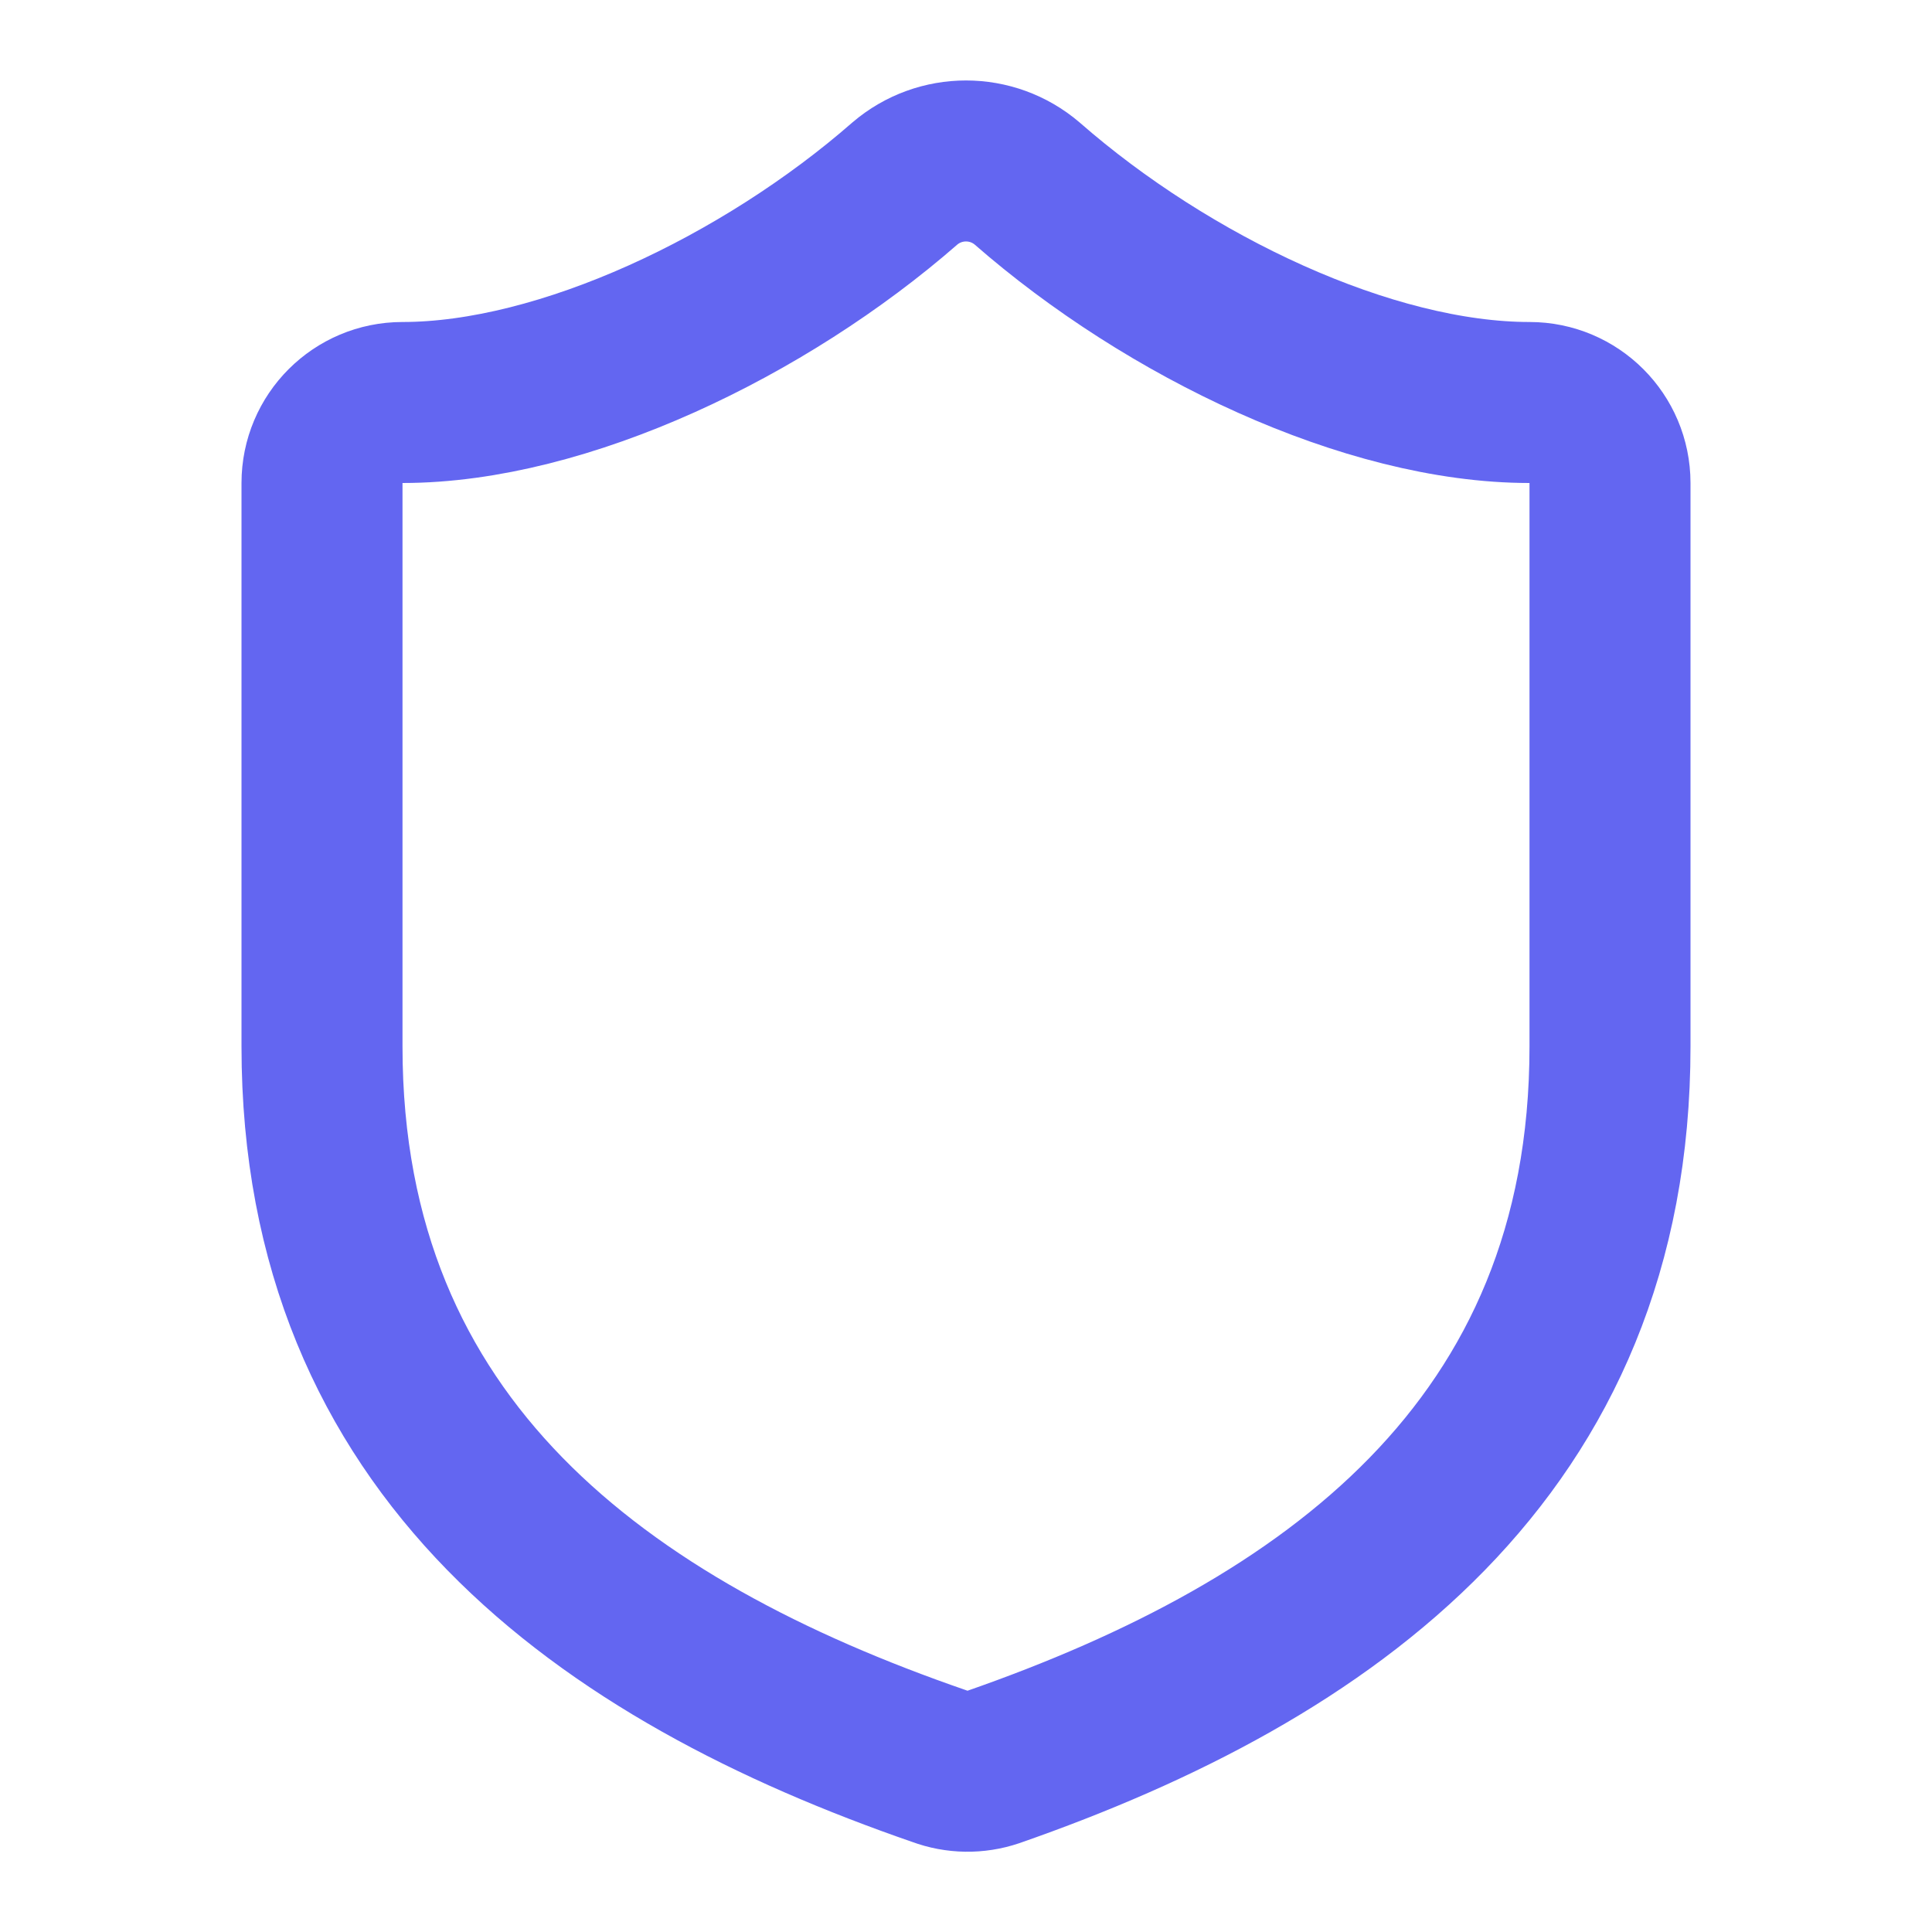
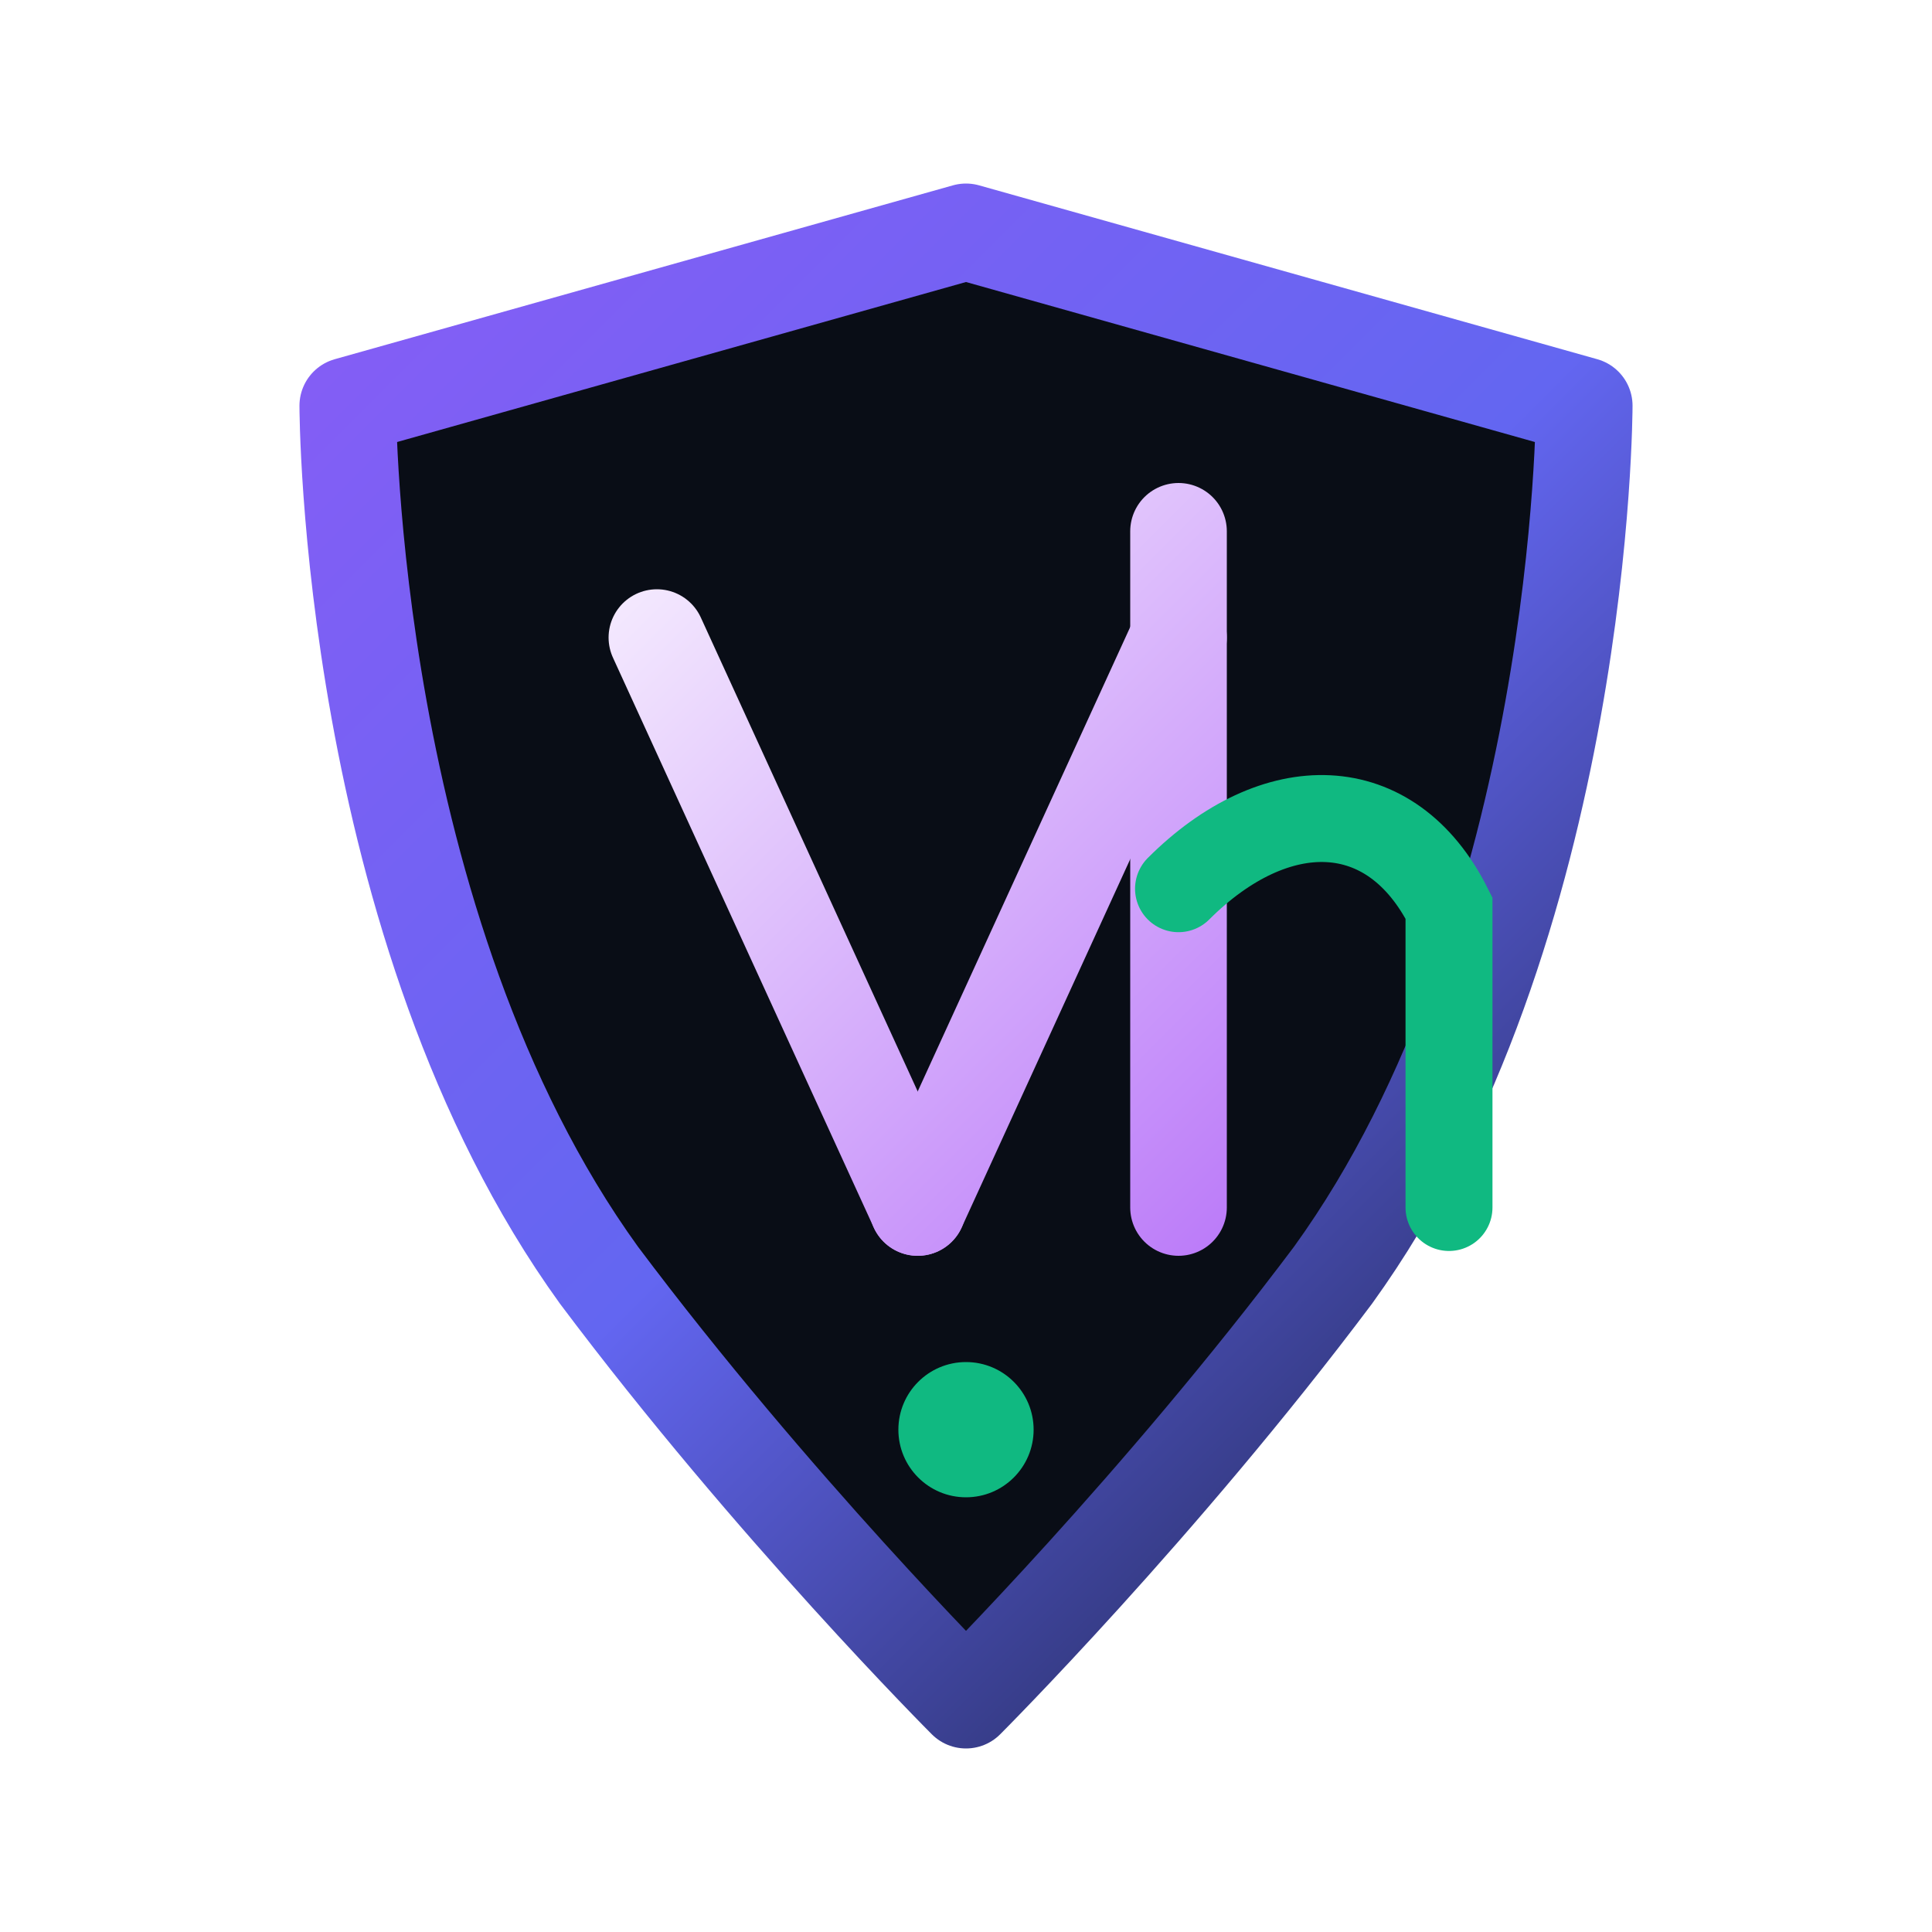
- <svg xmlns="http://www.w3.org/2000/svg" width="24" height="24" viewBox="0 0 24 24" fill="none" stroke="#6366f1" stroke-width="2" stroke-linecap="round" stroke-linejoin="round">
-   <path d="M20 13c0 5-3.5 7.5-7.66 8.95a1 1 0 0 1-.67-.01C7.5 20.5 4 18 4 13V6a1 1 0 0 1 1-1c2 0 4.5-1.2 6.24-2.72a1.17 1.17 0 0 1 1.52 0C14.51 3.81 17 5 19 5a1 1 0 0 1 1 1z" />
+ <svg xmlns="http://www.w3.org/2000/svg" width="24" height="24" viewBox="0 0 200 200" fill="none">
+   <defs>
+     <linearGradient id="obsidian-grad" x1="20" y1="20" x2="180" y2="180" gradientUnits="userSpaceOnUse">
+       <stop offset="0%" stop-color="#8b5cf6" />
+       <stop offset="50%" stop-color="#6366f1" />
+       <stop offset="100%" stop-color="#0f172a" />
+     </linearGradient>
+     <linearGradient id="vdn-stroke" x1="50" y1="50" x2="150" y2="150" gradientUnits="userSpaceOnUse">
+       <stop offset="0%" stop-color="#ffffff" />
+       <stop offset="100%" stop-color="#a855f7" />
+     </linearGradient>
+   </defs>
+   <path d="M100 24 L164 42 C164 42 164 96 138 132 C120 156 100 176 100 176 C100 176 80 156 62 132 C36 96 36 42 36 42 L100 24 Z" fill="#090d16" stroke="url(#obsidian-grad)" stroke-width="10" stroke-linecap="round" stroke-linejoin="round" />
+   <path d="M68 66 L95 125" stroke="url(#vdn-stroke)" stroke-width="10" stroke-linecap="round" />
+   <path d="M95 125 L122 66" stroke="url(#vdn-stroke)" stroke-width="10" stroke-linecap="round" />
+   <path d="M122 55 L122 125" stroke="url(#vdn-stroke)" stroke-width="10" stroke-linecap="round" />
+   <path d="M122 92 C132 82 144 82 150 94 L150 125" stroke="#10b981" stroke-width="9" stroke-linecap="round" />
+   <circle cx="100" cy="148" r="7" fill="#10b981" />
</svg>
